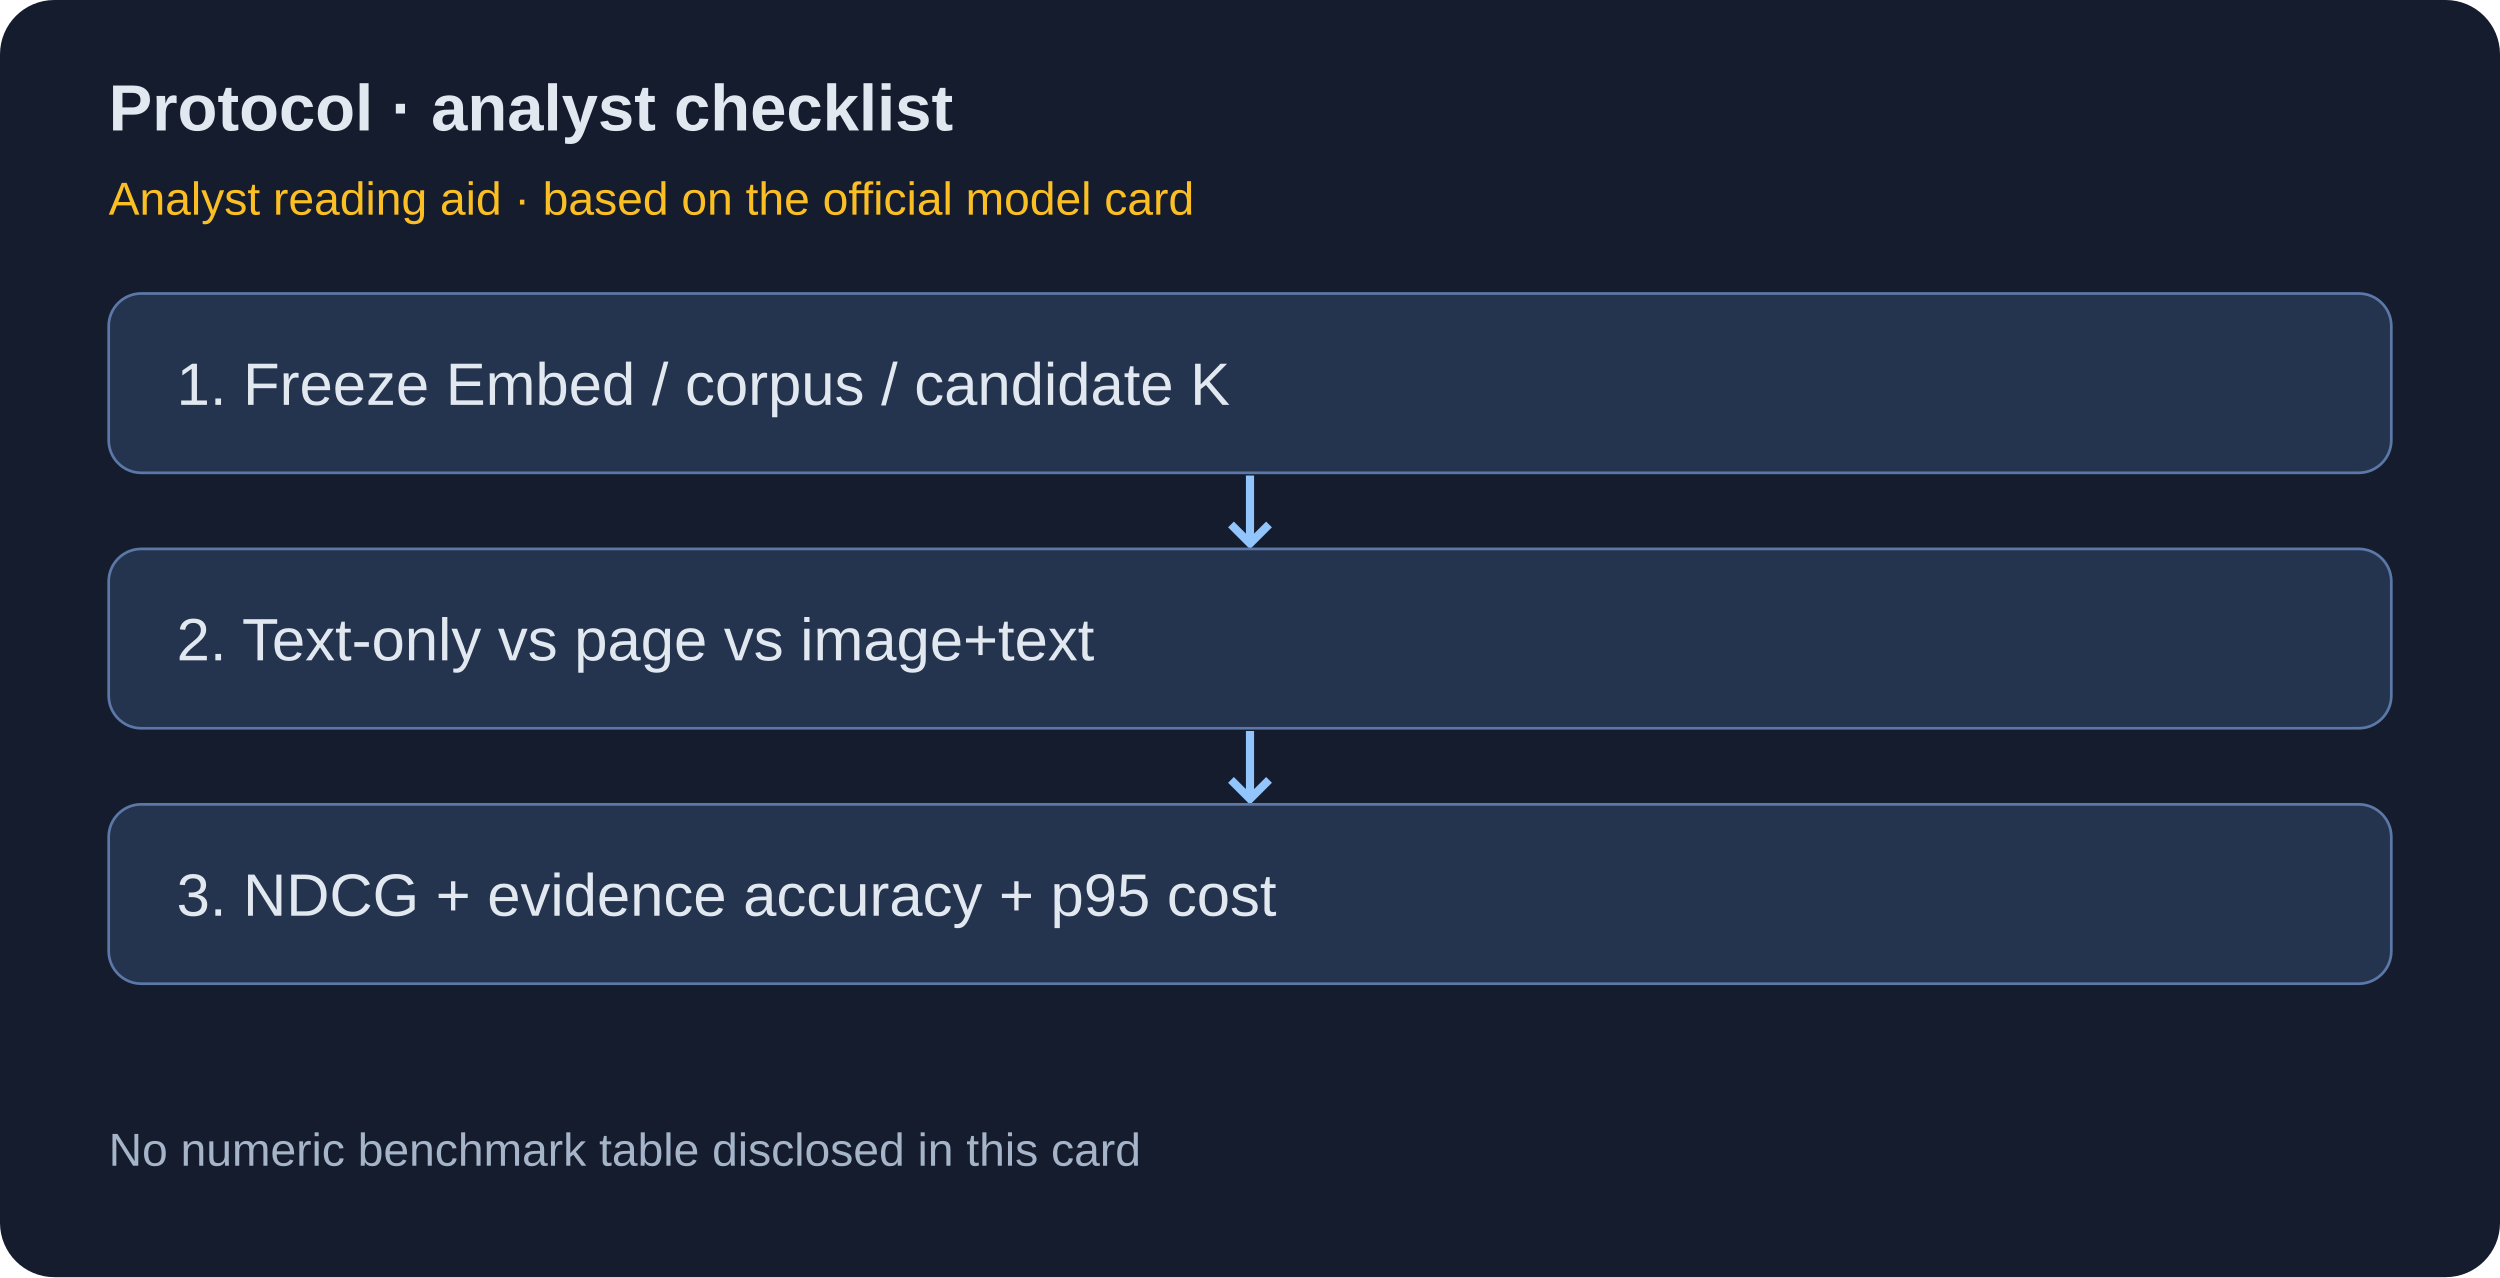
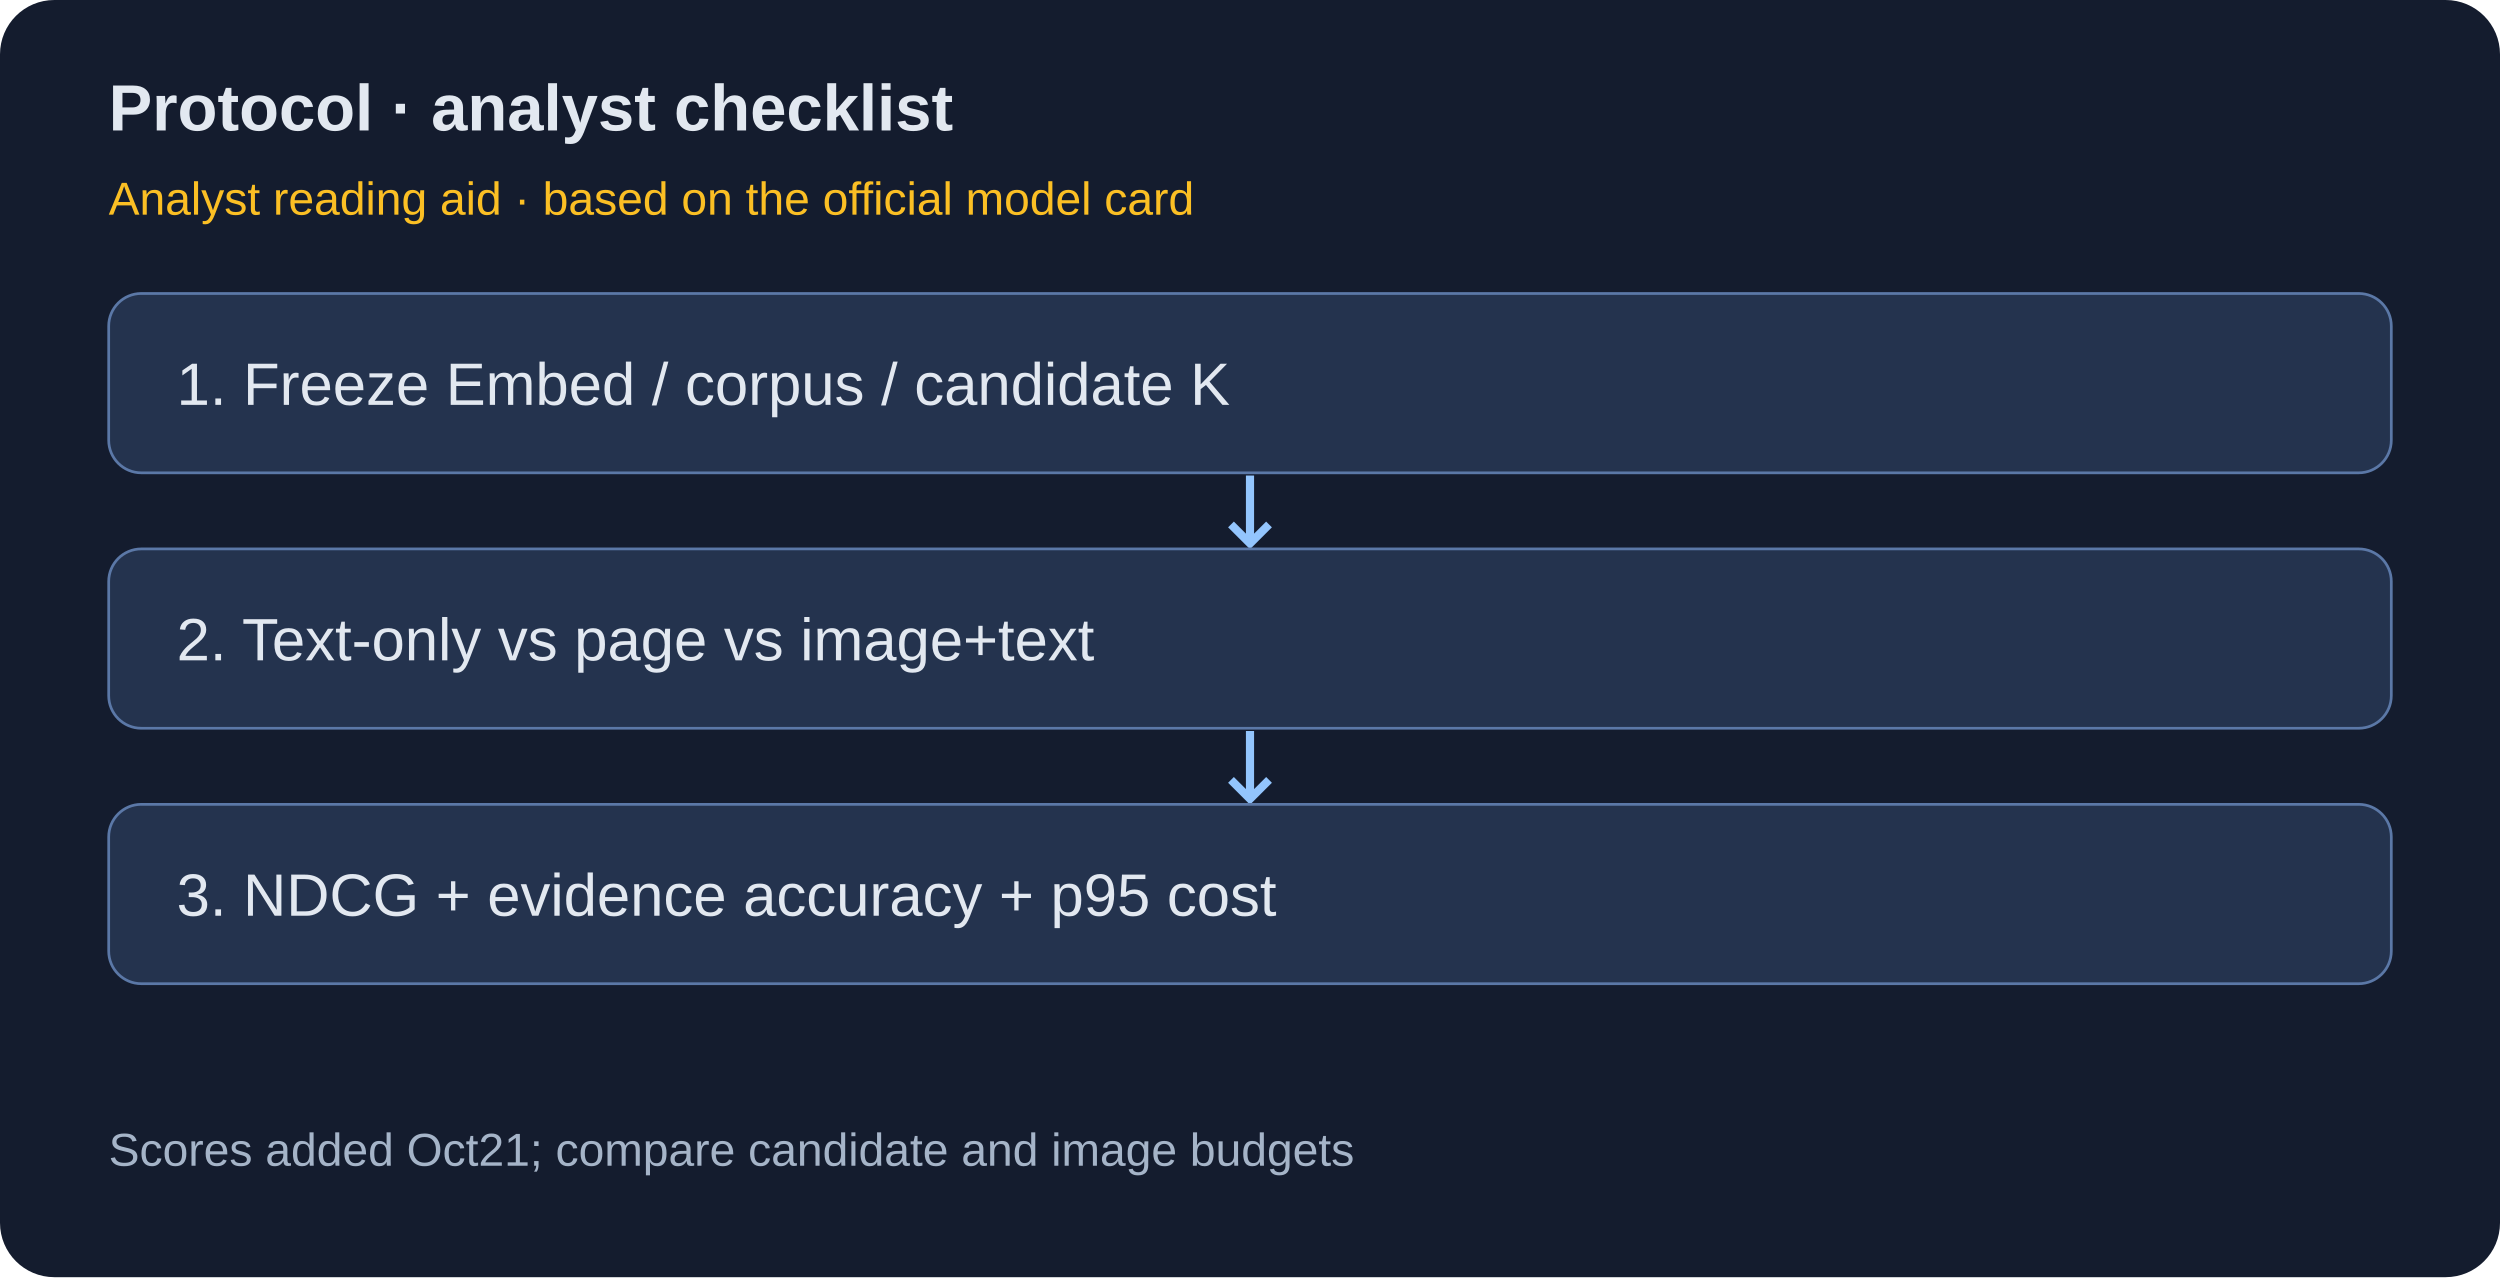
<svg xmlns="http://www.w3.org/2000/svg" viewBox="0 0 920 470" role="img">
  <rect width="920" height="470" rx="20" fill="#141c2e" />
  <g font-family="Arial,sans-serif" fill="#e2e8f0">
    <text x="40" y="48" font-size="24" font-weight="700">Protocol · analyst checklist</text>
    <text x="40" y="79" font-size="17" fill="#fbbf24">Analyst reading aid · based on the official model card</text>
    <rect x="40" y="108" width="840" height="66" rx="12" fill="#24334e" stroke="#5b78a7" />
    <text x="65" y="149" font-size="22">1. Freeze Embed / corpus / candidate K</text>
    <path d="M460 175v25m-7-7 7 7 7-7" fill="none" stroke="#93c5fd" stroke-width="3" />
    <rect x="40" y="202" width="840" height="66" rx="12" fill="#24334e" stroke="#5b78a7" />
    <text x="65" y="243" font-size="22">2. Text-only vs page vs image+text</text>
    <path d="M460 269v25m-7-7 7 7 7-7" fill="none" stroke="#93c5fd" stroke-width="3" />
    <rect x="40" y="296" width="840" height="66" rx="12" fill="#24334e" stroke="#5b78a7" />
    <text x="65" y="337" font-size="22">3. NDCG + evidence accuracy + p95 cost</text>
-     <text x="40" y="429" font-size="17" fill="#a5b4c8">No numeric benchmark table disclosed in this card</text>
+     <text x="40" y="429" font-size="17" fill="#a5b4c8">Scores added Oct21; compare candidate and image budgets</text>
  </g>
</svg>
